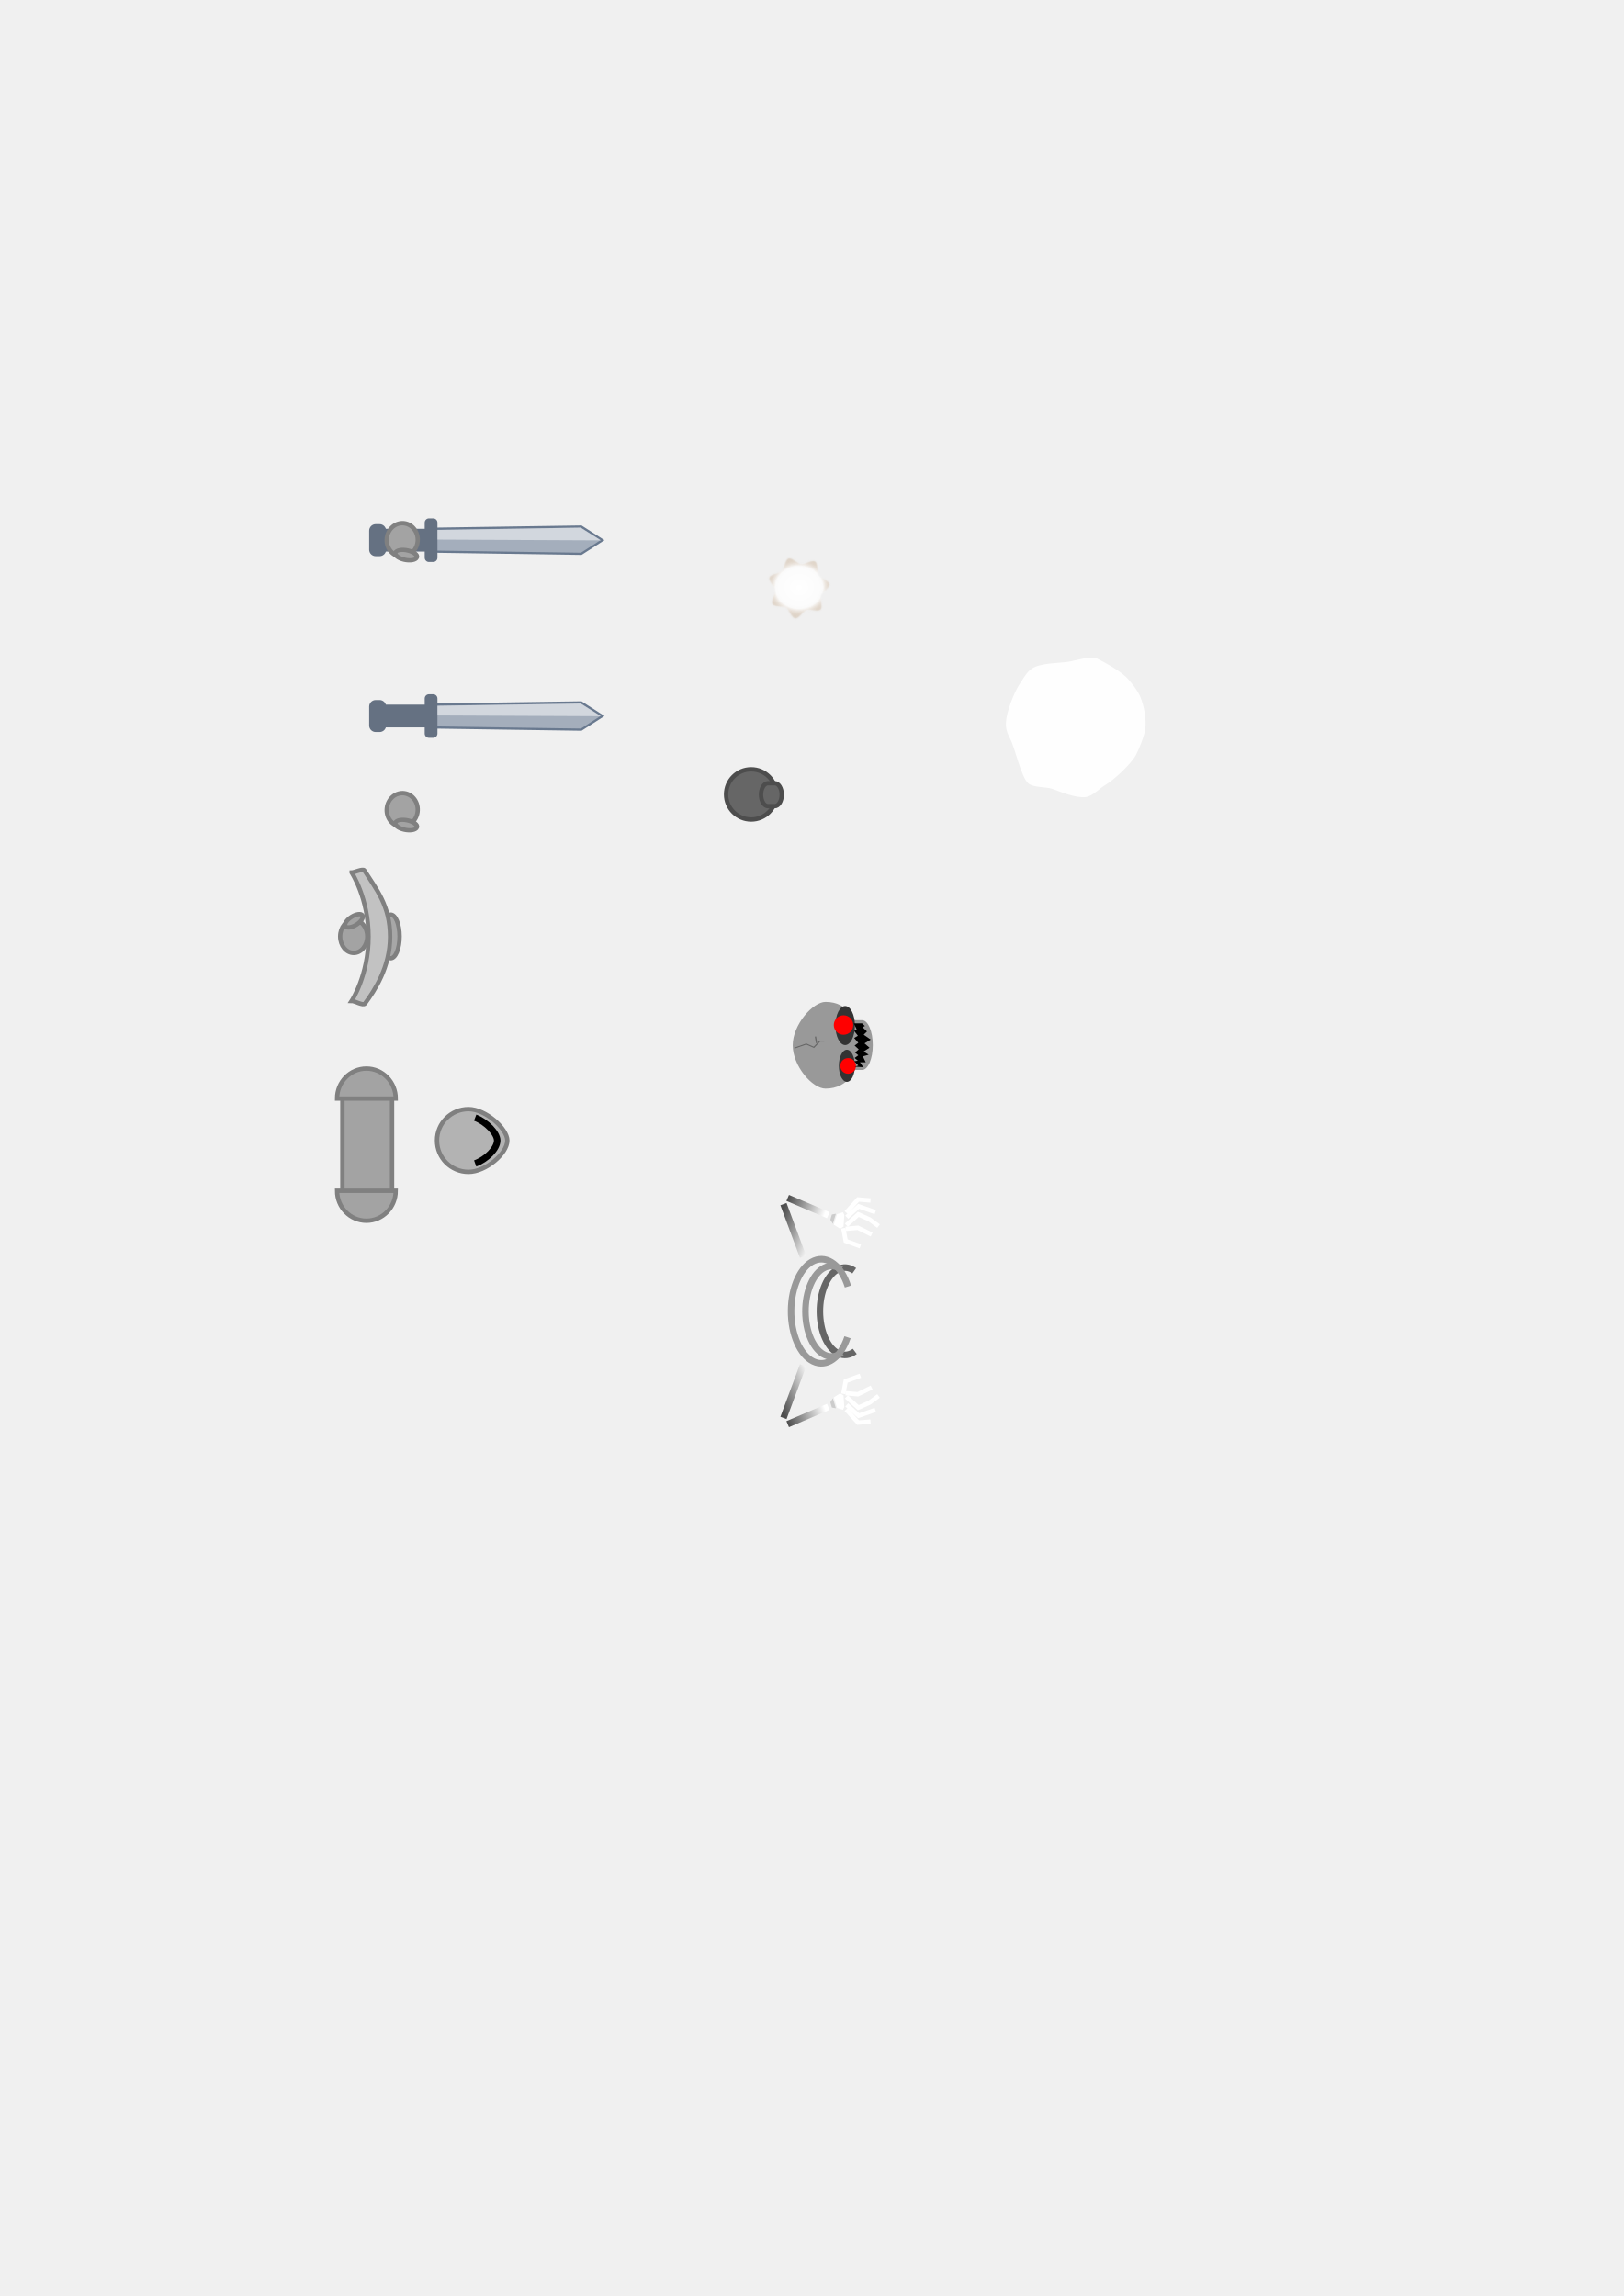
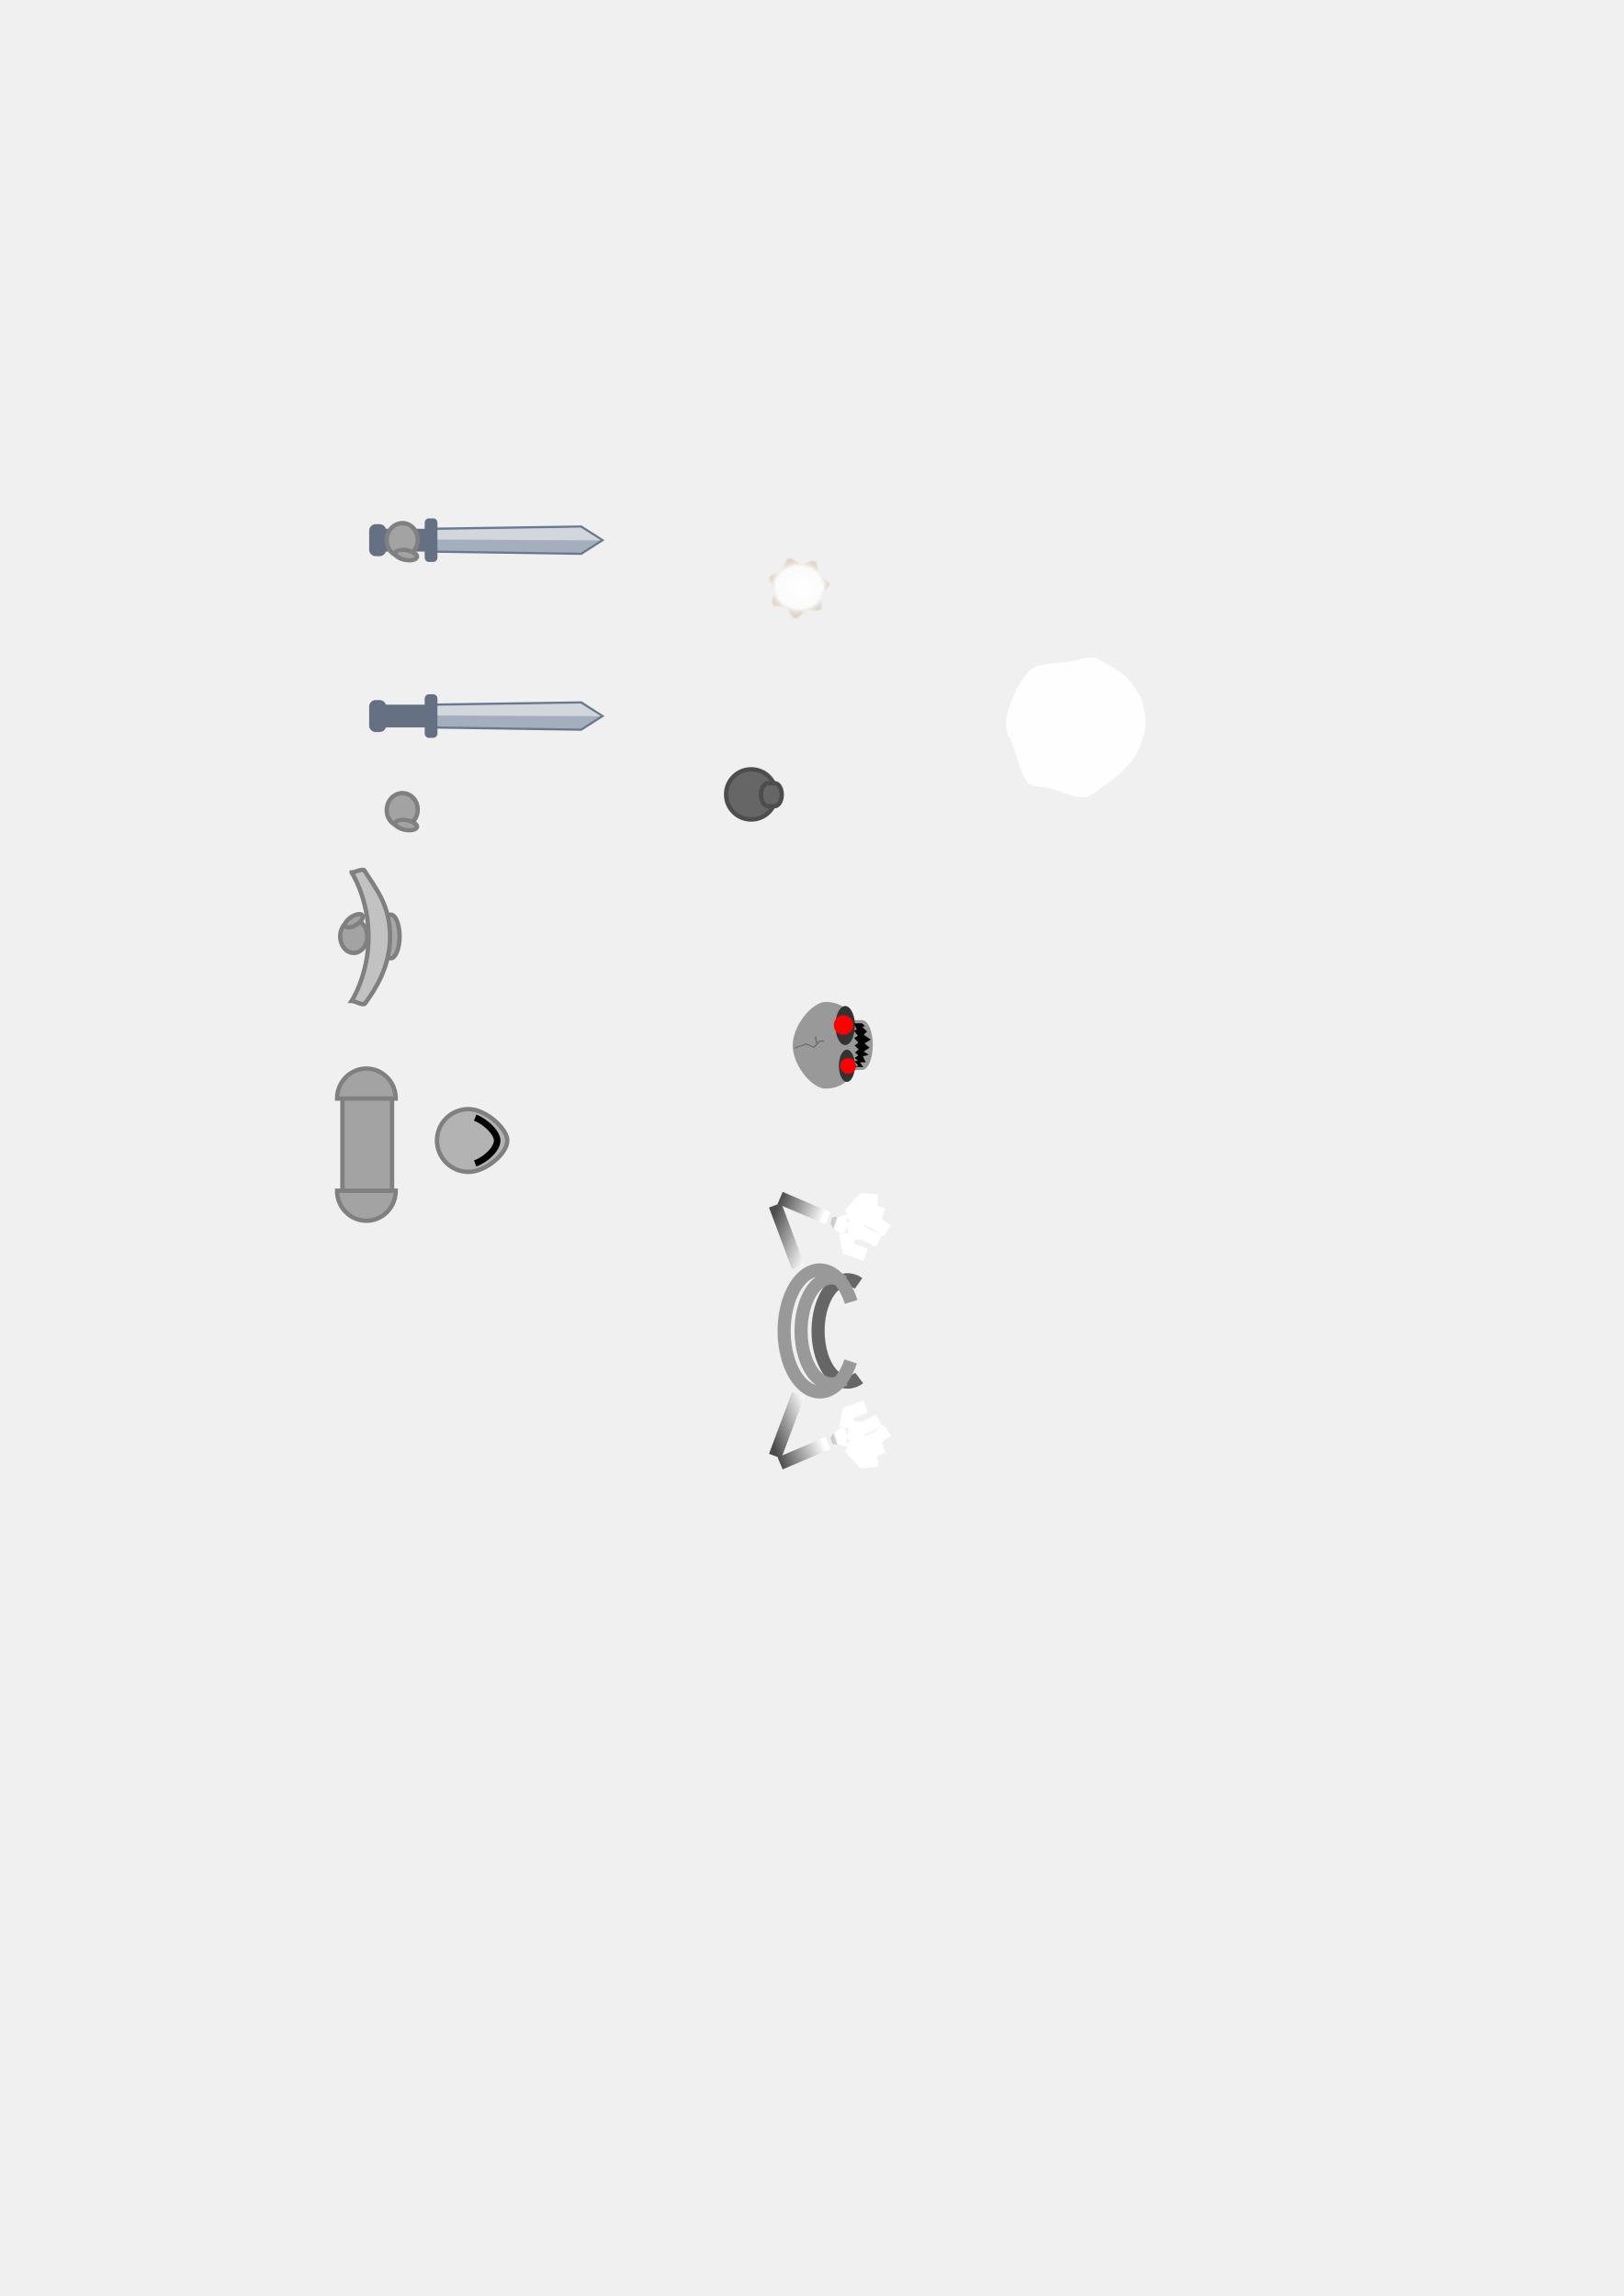
<svg xmlns="http://www.w3.org/2000/svg" xmlns:xlink="http://www.w3.org/1999/xlink" width="210mm" height="297mm" viewBox="0 0 744.094 1052.362" id="svg2" version="1.1">
  <defs id="defs4">
    <linearGradient id="linearGradient4553">
      <stop id="stop4555" offset="0" style="stop-color:#ffffff;stop-opacity:1" />
      <stop id="stop4557" offset="1" style="stop-color:#4d4d4d;stop-opacity:1" />
    </linearGradient>
    <linearGradient id="linearGradient4543">
      <stop style="stop-color:#ffffff;stop-opacity:1" offset="0" id="stop4545" />
      <stop style="stop-color:#4d4d4d;stop-opacity:1" offset="1" id="stop4547" />
    </linearGradient>
    <linearGradient id="linearGradient4383">
      <stop style="stop-color:#ffffff;stop-opacity:1" offset="0" id="stop4385" />
      <stop id="stop4393" offset="0.586" style="stop-color:#ffffff;stop-opacity:0.737" />
      <stop style="stop-color:#804200;stop-opacity:0" offset="1" id="stop4387" />
    </linearGradient>
    <filter style="color-interpolation-filters:sRGB" id="filter4379" x="-0.044" width="1.089" y="-0.044" height="1.089">
      <feGaussianBlur stdDeviation="0.508" id="feGaussianBlur4381" />
    </filter>
    <radialGradient xlink:href="#linearGradient4383" id="radialGradient4391" cx="366.275" cy="269.233" fx="366.275" fy="269.233" r="14.96" gradientUnits="userSpaceOnUse" gradientTransform="matrix(1.240771,0.00534199,-0.00476321,1.106341,-86.98799,-30.57873)" />
-     <linearGradient xlink:href="#linearGradient4543" id="linearGradient4614" gradientUnits="userSpaceOnUse" x1="348.78" y1="541.301" x2="343.831" y2="529.103" />
-     <linearGradient xlink:href="#linearGradient4553" id="linearGradient4616" gradientUnits="userSpaceOnUse" x1="348.78" y1="541.301" x2="343.831" y2="529.103" />
+     <linearGradient xlink:href="#linearGradient4543" id="linearGradient4618" gradientUnits="userSpaceOnUse" x1="348.78" y1="541.301" x2="343.831" y2="529.103" />
+     <linearGradient xlink:href="#linearGradient4553" id="linearGradient4620" gradientUnits="userSpaceOnUse" x1="348.78" y1="541.301" x2="343.831" y2="529.103" />
  </defs>
  <g id="layer1">
    <g id="g4202" transform="matrix(0,1,-1,0,556.5222,342.7722)">
      <rect y="376.862" x="155.25" height="22.75" width="52.25" id="rect4164" style="color:#000000;clip-rule:nonzero;display:inline;overflow:visible;visibility:visible;opacity:1;isolation:auto;mix-blend-mode:normal;color-interpolation:sRGB;color-interpolation-filters:linearRGB;solid-color:#000000;solid-opacity:1;fill:#a3a3a3;fill-opacity:1;fill-rule:evenodd;stroke:#808080;stroke-width:2;stroke-linecap:butt;stroke-linejoin:miter;stroke-miterlimit:4;stroke-dasharray:none;stroke-dashoffset:0;stroke-opacity:1;marker:none;color-rendering:auto;image-rendering:auto;shape-rendering:auto;text-rendering:auto;enable-background:accumulate" />
      <path d="m 203,375.175 a 13.75,13.438 0 0 1 13.75,13.438 13.75,13.438 0 0 1 -13.75,13.438 l 0,-13.438 z" id="path4146" style="color:#000000;clip-rule:nonzero;display:inline;overflow:visible;visibility:visible;opacity:1;isolation:auto;mix-blend-mode:normal;color-interpolation:sRGB;color-interpolation-filters:linearRGB;solid-color:#000000;solid-opacity:1;fill:#a3a3a3;fill-opacity:1;fill-rule:evenodd;stroke:#808080;stroke-width:2;stroke-linecap:butt;stroke-linejoin:miter;stroke-miterlimit:4;stroke-dasharray:none;stroke-dashoffset:0;stroke-opacity:1;marker:none;color-rendering:auto;image-rendering:auto;shape-rendering:auto;text-rendering:auto;enable-background:accumulate" />
      <path transform="scale(-1,1)" style="color:#000000;clip-rule:nonzero;display:inline;overflow:visible;visibility:visible;opacity:1;isolation:auto;mix-blend-mode:normal;color-interpolation:sRGB;color-interpolation-filters:linearRGB;solid-color:#000000;solid-opacity:1;fill:#a3a3a3;fill-opacity:1;fill-rule:evenodd;stroke:#808080;stroke-width:2;stroke-linecap:butt;stroke-linejoin:miter;stroke-miterlimit:4;stroke-dasharray:none;stroke-dashoffset:0;stroke-opacity:1;marker:none;color-rendering:auto;image-rendering:auto;shape-rendering:auto;text-rendering:auto;enable-background:accumulate" id="path4180" d="m -160.75,375.175 a 13.75,13.438 0 0 1 13.75,13.438 13.75,13.438 0 0 1 -13.75,13.438 l 0,-13.438 z" />
    </g>
    <g id="g4298" transform="matrix(0,1,-1,0,507.9783,302.9631)">
      <ellipse ry="4.062" rx="10" cy="328.925" cx="126.25" id="path4209" style="color:#000000;clip-rule:nonzero;display:inline;overflow:visible;visibility:visible;opacity:1;isolation:auto;mix-blend-mode:normal;color-interpolation:sRGB;color-interpolation-filters:linearRGB;solid-color:#000000;solid-opacity:1;fill:#a7a7a7;fill-opacity:1;fill-rule:evenodd;stroke:#808080;stroke-width:2;stroke-linecap:butt;stroke-linejoin:miter;stroke-miterlimit:4;stroke-dasharray:none;stroke-dashoffset:0;stroke-opacity:1;marker:none;color-rendering:auto;image-rendering:auto;shape-rendering:auto;text-rendering:auto;enable-background:accumulate" />
      <g transform="translate(-17,-12)" id="g4196">
        <path style="color:#000000;clip-rule:nonzero;display:inline;overflow:visible;visibility:visible;opacity:1;isolation:auto;mix-blend-mode:normal;color-interpolation:sRGB;color-interpolation-filters:linearRGB;solid-color:#000000;solid-opacity:1;fill:#c2c2c2;fill-opacity:1;fill-rule:evenodd;stroke:#808080;stroke-width:2;stroke-linecap:butt;stroke-linejoin:miter;stroke-miterlimit:4;stroke-dasharray:none;stroke-dashoffset:0;stroke-opacity:1;marker:none;color-rendering:auto;image-rendering:auto;shape-rendering:auto;text-rendering:auto;enable-background:accumulate" d="m 113.958,358.819 c 0,-1.13 -1.934,-5.208 -0.982,-5.806 8.585,-5.396 16.041,-11.806 30.4,-11.806 13.887,0 24.526,7.011 30.615,11.509 1.14,0.842 -1.197,4.691 -1.197,6.103 0,0 -11.726,-7.725 -29.417,-7.725 -17.691,0 -29.417,7.725 -29.417,7.725 z" id="path4185" />
        <g id="g4192" transform="matrix(0.8073204,0,0,0.8005689,28.29451,68.17913)">
          <ellipse ry="7.75" rx="9.375" cy="361.862" cx="142.375" id="path4188" style="color:#000000;clip-rule:nonzero;display:inline;overflow:visible;visibility:visible;opacity:1;isolation:auto;mix-blend-mode:normal;color-interpolation:sRGB;color-interpolation-filters:linearRGB;solid-color:#000000;solid-opacity:1;fill:#a3a3a3;fill-opacity:1;fill-rule:evenodd;stroke:#808080;stroke-width:2.488;stroke-linecap:butt;stroke-linejoin:miter;stroke-miterlimit:4;stroke-dasharray:none;stroke-dashoffset:0;stroke-opacity:1;marker:none;color-rendering:auto;image-rendering:auto;shape-rendering:auto;text-rendering:auto;enable-background:accumulate" />
          <ellipse transform="matrix(0.5284908,0.8489391,-0.8489391,0.5284908,0,0)" style="color:#000000;clip-rule:nonzero;display:inline;overflow:visible;visibility:visible;opacity:1;isolation:auto;mix-blend-mode:normal;color-interpolation:sRGB;color-interpolation-filters:linearRGB;solid-color:#000000;solid-opacity:1;fill:#a3a3a3;fill-opacity:1;fill-rule:evenodd;stroke:#808080;stroke-width:2.488;stroke-linecap:butt;stroke-linejoin:miter;stroke-miterlimit:4;stroke-dasharray:none;stroke-dashoffset:0;stroke-opacity:1;marker:none;color-rendering:auto;image-rendering:auto;shape-rendering:auto;text-rendering:auto;enable-background:accumulate" id="ellipse4190" cx="377.646" cy="77.841" rx="5.75" ry="2.625" />
        </g>
        <g id="g4192-7" transform="matrix(-0.796509,-0.1526035,-0.1305786,0.9153533,406.3111,62.36331)" />
      </g>
    </g>
    <g id="g4256" transform="translate(13.61181,-0.7071068)">
      <path id="rect4182" d="m 185.5,323.654 67.25,-1 9.75,6.25 -9.75,6.25 -67.25,-1 z" style="color:#000000;clip-rule:nonzero;display:inline;overflow:visible;visibility:visible;opacity:1;isolation:auto;mix-blend-mode:normal;color-interpolation:sRGB;color-interpolation-filters:linearRGB;solid-color:#000000;solid-opacity:1;fill:#a4aebc;fill-opacity:1;fill-rule:evenodd;stroke:#69798f;stroke-width:1px;stroke-linecap:butt;stroke-linejoin:miter;stroke-miterlimit:4;stroke-dasharray:none;stroke-dashoffset:0;stroke-opacity:1;color-rendering:auto;image-rendering:auto;shape-rendering:auto;text-rendering:auto;enable-background:accumulate" />
      <rect ry="1.945" rx="1.945" y="318.916" x="181.019" height="19.976" width="5.834" id="rect4250" style="color:#000000;clip-rule:nonzero;display:inline;overflow:visible;visibility:visible;opacity:1;isolation:auto;mix-blend-mode:normal;color-interpolation:sRGB;color-interpolation-filters:linearRGB;solid-color:#000000;solid-opacity:1;fill:#657182;fill-opacity:1;fill-rule:evenodd;stroke:none;stroke-width:1px;stroke-linecap:butt;stroke-linejoin:miter;stroke-miterlimit:4;stroke-dasharray:none;stroke-dashoffset:0;stroke-opacity:1;color-rendering:auto;image-rendering:auto;shape-rendering:auto;text-rendering:auto;enable-background:accumulate" />
      <rect y="323.689" x="162.281" height="10.43" width="22.451" id="rect4252" style="color:#000000;clip-rule:nonzero;display:inline;overflow:visible;visibility:visible;opacity:1;isolation:auto;mix-blend-mode:normal;color-interpolation:sRGB;color-interpolation-filters:linearRGB;solid-color:#000000;solid-opacity:1;fill:#657182;fill-opacity:1;fill-rule:evenodd;stroke:none;stroke-width:1px;stroke-linecap:butt;stroke-linejoin:miter;stroke-miterlimit:4;stroke-dasharray:none;stroke-dashoffset:0;stroke-opacity:1;color-rendering:auto;image-rendering:auto;shape-rendering:auto;text-rendering:auto;enable-background:accumulate" />
      <rect ry="3.005" rx="3.005" style="color:#000000;clip-rule:nonzero;display:inline;overflow:visible;visibility:visible;opacity:1;isolation:auto;mix-blend-mode:normal;color-interpolation:sRGB;color-interpolation-filters:linearRGB;solid-color:#000000;solid-opacity:1;fill:#657182;fill-opacity:1;fill-rule:evenodd;stroke:none;stroke-width:1px;stroke-linecap:butt;stroke-linejoin:miter;stroke-miterlimit:4;stroke-dasharray:none;stroke-dashoffset:0;stroke-opacity:1;color-rendering:auto;image-rendering:auto;shape-rendering:auto;text-rendering:auto;enable-background:accumulate" id="rect4254" width="7.778" height="14.672" x="155.563" y="321.567" />
      <path style="opacity:0.5;fill:#ffffff;fill-rule:evenodd;stroke:none;stroke-width:1px;stroke-linecap:butt;stroke-linejoin:miter;stroke-opacity:1" d="m 186.853,328.638 74.953,0.354 -9.369,-5.834 -65.584,1.061 z" id="path4262" />
    </g>
    <g id="g4307" transform="matrix(0.4115256,0.9113982,-0.9113982,0.4115256,418.1283,14.67301)">
      <ellipse ry="7.166" rx="7.603" cy="310.692" cx="-277.551" id="path4188-5" style="color:#000000;clip-rule:nonzero;display:inline;overflow:visible;visibility:visible;opacity:1;isolation:auto;mix-blend-mode:normal;color-interpolation:sRGB;color-interpolation-filters:linearRGB;solid-color:#000000;solid-opacity:1;fill:#a3a3a3;fill-opacity:1;fill-rule:evenodd;stroke:#808080;stroke-width:2.001;stroke-linecap:butt;stroke-linejoin:miter;stroke-miterlimit:4;stroke-dasharray:none;stroke-dashoffset:0;stroke-opacity:1;marker:none;color-rendering:auto;image-rendering:auto;shape-rendering:auto;text-rendering:auto;enable-background:accumulate" transform="matrix(-0.9821368,-0.188168,-0.1412241,0.9899777,0,0)" />
      <ellipse transform="matrix(-0.6069006,0.7947777,0.7035471,0.7106486,0,0)" style="color:#000000;clip-rule:nonzero;display:inline;overflow:visible;visibility:visible;opacity:1;isolation:auto;mix-blend-mode:normal;color-interpolation:sRGB;color-interpolation-filters:linearRGB;solid-color:#000000;solid-opacity:1;fill:#a3a3a3;fill-opacity:1;fill-rule:evenodd;stroke:#808080;stroke-width:2.01;stroke-linecap:butt;stroke-linejoin:miter;stroke-miterlimit:4;stroke-dasharray:none;stroke-dashoffset:0;stroke-opacity:1;marker:none;color-rendering:auto;image-rendering:auto;shape-rendering:auto;text-rendering:auto;enable-background:accumulate" id="ellipse4190-3" cx="87.273" cy="410.444" rx="5.038" ry="2.265" />
    </g>
    <g id="g4329" transform="matrix(0,1,-1,0,709.6122,18.61221)">
      <circle r="11.5" cy="365.362" cx="345.5" id="path4311" style="color:#000000;clip-rule:nonzero;display:inline;overflow:visible;visibility:visible;opacity:1;isolation:auto;mix-blend-mode:normal;color-interpolation:sRGB;color-interpolation-filters:linearRGB;solid-color:#000000;solid-opacity:1;fill:#666666;fill-opacity:1;fill-rule:evenodd;stroke:#4d4d4d;stroke-width:2;stroke-linecap:butt;stroke-linejoin:miter;stroke-miterlimit:4;stroke-dasharray:none;stroke-dashoffset:0;stroke-opacity:1;marker:none;color-rendering:auto;image-rendering:auto;shape-rendering:auto;text-rendering:auto;enable-background:accumulate" />
      <rect ry="3.195" rx="5.25" y="351.362" x="340.375" height="9.5" width="10.5" id="rect4313" style="color:#000000;clip-rule:nonzero;display:inline;overflow:visible;visibility:visible;opacity:1;isolation:auto;mix-blend-mode:normal;color-interpolation:sRGB;color-interpolation-filters:linearRGB;solid-color:#000000;solid-opacity:1;fill:#666666;fill-opacity:1;fill-rule:evenodd;stroke:#4d4d4d;stroke-width:2;stroke-linecap:butt;stroke-linejoin:miter;stroke-miterlimit:4;stroke-dasharray:none;stroke-dashoffset:0;stroke-opacity:1;marker:none;color-rendering:auto;image-rendering:auto;shape-rendering:auto;text-rendering:auto;enable-background:accumulate" />
    </g>
    <path style="color:#000000;clip-rule:nonzero;display:inline;overflow:visible;visibility:visible;opacity:1;isolation:auto;mix-blend-mode:normal;color-interpolation:sRGB;color-interpolation-filters:linearRGB;solid-color:#000000;solid-opacity:1;fill:url(#radialGradient4391);fill-opacity:1;fill-rule:evenodd;stroke:none;stroke-width:2;stroke-linecap:butt;stroke-linejoin:miter;stroke-miterlimit:4;stroke-dasharray:none;stroke-dashoffset:0;stroke-opacity:1;marker:none;color-rendering:auto;image-rendering:auto;shape-rendering:auto;text-rendering:auto;enable-background:accumulate;filter:url(#filter4379)" id="path4333" d="m 376,279.362 c -1.198,1.198 -4.828,-0.348 -6.427,0.212 -1.599,0.559 -3.473,4.031 -5.157,3.842 -1.683,-0.19 -2.738,-3.992 -4.172,-4.893 -1.434,-0.901 -5.317,-0.202 -6.219,-1.636 -0.901,-1.434 1.413,-4.629 1.224,-6.313 -0.19,-1.683 -3.157,-4.283 -2.598,-5.882 0.559,-1.599 4.501,-1.781 5.699,-2.979 1.198,-1.198 1.38,-5.139 2.979,-5.699 1.599,-0.559 4.199,2.408 5.882,2.598 1.683,0.19 4.878,-2.125 6.313,-1.224 1.434,0.901 0.735,4.784 1.636,6.219 0.901,1.434 4.703,2.489 4.893,4.173 0.19,1.683 -3.282,3.558 -3.842,5.157 -0.559,1.599 0.986,5.229 -0.212,6.427 z" />
    <g id="g4399">
      <use height="100%" width="100%" transform="translate(0,-80.61017)" id="use4397" xlink:href="#g4256" y="0" x="0" />
      <use height="100%" width="100%" transform="translate(0,-123.7437)" id="use4395" xlink:href="#g4307" y="0" x="0" />
    </g>
    <path style="color:#000000;clip-rule:nonzero;display:inline;overflow:visible;visibility:visible;opacity:0.93;isolation:auto;mix-blend-mode:normal;color-interpolation:sRGB;color-interpolation-filters:linearRGB;solid-color:#000000;solid-opacity:1;fill:#ffffff;fill-opacity:1;fill-rule:evenodd;stroke:none;stroke-width:2;stroke-linecap:butt;stroke-linejoin:miter;stroke-miterlimit:4;stroke-dasharray:none;stroke-dashoffset:0;stroke-opacity:1;marker:none;color-rendering:auto;image-rendering:auto;shape-rendering:auto;text-rendering:auto;enable-background:accumulate" id="path4403" d="m 861.894,595.345 c 3.977,1.948 9.622,5.134 12.823,8.017 2.13,1.919 5.543,6.375 6.683,9.192 1.713,4.232 2.678,9.83 2.166,14.189 -0.341,2.901 -2.749,8.932 -4.186,11.591 -2.159,3.996 -9.804,11.077 -13.657,13.32 -2.564,1.493 -5.735,5.007 -8.696,5.375 -4.449,0.553 -10.918,-2.161 -14.985,-3.63 -2.707,-0.978 -8.627,-0.499 -10.785,-2.499 -3.243,-3.004 -5.861,-15.591 -7.98,-19.631 -1.41,-2.688 -2.112,-4.552 -1.95,-7.554 0.244,-4.51 3.587,-13.251 6.021,-16.825 1.619,-2.379 3.174,-5.528 5.71,-7.118 3.811,-2.39 11.482,-2.291 15.854,-2.883 2.91,-0.394 10.336,-2.842 12.982,-1.545 z" transform="matrix(1.02565,0,0,1.030049,-381.3827,-311.4495)" />
    <g transform="matrix(0,1,-1,0,601.7326,341.1947)" id="g4405">
      <path style="color:#000000;clip-rule:nonzero;display:inline;overflow:visible;visibility:visible;opacity:1;isolation:auto;mix-blend-mode:normal;color-interpolation:sRGB;color-interpolation-filters:linearRGB;solid-color:#000000;solid-opacity:1;fill:#b3b3b3;fill-opacity:1;fill-rule:evenodd;stroke:#808080;stroke-width:2;stroke-linecap:butt;stroke-linejoin:miter;stroke-miterlimit:4;stroke-dasharray:none;stroke-dashoffset:0;stroke-opacity:1;marker:none;color-rendering:auto;image-rendering:auto;shape-rendering:auto;text-rendering:auto;enable-background:accumulate" d="m 195.933,387.046 c 0,7.967 -6.442,14.425 -14.388,14.425 -7.947,0 -14.388,-6.458 -14.388,-14.425 0,-7.967 9.044,-17.801 14.388,-17.801 5.957,0 14.388,9.835 14.388,17.801 z" id="path4136" />
      <path style="color:#000000;clip-rule:nonzero;display:inline;overflow:visible;visibility:visible;opacity:1;isolation:auto;mix-blend-mode:normal;color-interpolation:sRGB;color-interpolation-filters:linearRGB;solid-color:#000000;solid-opacity:1;fill:#b3b3b3;fill-opacity:1;fill-rule:evenodd;stroke:#000000;stroke-width:3;stroke-linecap:butt;stroke-linejoin:miter;stroke-miterlimit:4;stroke-dasharray:none;stroke-dashoffset:0;stroke-opacity:1;marker:none;color-rendering:auto;image-rendering:auto;shape-rendering:auto;text-rendering:auto;enable-background:accumulate" d="m 192.063,383.977 c -1.87,-5.173 -6.785,-10.092 -10.519,-10.092 -3.35,0 -8.491,4.919 -10.469,10.092" id="path4139" />
    </g>
-     <g id="g4590" transform="matrix(0,-1.403537,1.403859,0,-381.6689,1135.408)">
-       <g id="g4559" style="stroke-width:2.137">
-         <path style="fill:none;fill-rule:evenodd;stroke:#ffffff;stroke-width:1.425;stroke-linecap:butt;stroke-linejoin:miter;stroke-opacity:1" d="m 355.843,556.411 -2.203,-4.493 0.348,-4.014" id="path4515" />
-         <path id="path4517" d="m 353.093,558.661 -2.188,-2.942 -1.641,-3.675 3.536,-3.889" style="fill:none;fill-rule:evenodd;stroke:#ffffff;stroke-width:1.425;stroke-linecap:butt;stroke-linejoin:miter;stroke-opacity:1" />
-         <path style="fill:none;fill-rule:evenodd;stroke:#ffffff;stroke-width:1.425;stroke-linecap:butt;stroke-linejoin:miter;stroke-opacity:1" d="m 348.53,557.598 -1.891,-5.43 3.536,-3.889" id="path4519" />
-         <path id="path4521" d="m 344.718,556.036 -0.328,-4.055 4.286,-3.889" style="fill:none;fill-rule:evenodd;stroke:#ffffff;stroke-width:1.425;stroke-linecap:butt;stroke-linejoin:miter;stroke-opacity:1" />
-         <path id="path4523" d="m 359.693,552.73 -1.745,-4.791 -4.178,-0.776" style="fill:none;fill-rule:evenodd;stroke:#ffffff;stroke-width:1.425;stroke-linecap:butt;stroke-linejoin:miter;stroke-opacity:1" />
-         <path style="fill:#ffffff;fill-opacity:1;fill-rule:evenodd;stroke:none;stroke-width:1.425;stroke-linecap:butt;stroke-linejoin:miter;stroke-opacity:1" d="m 348.562,547.05 0.625,-1.938 3.438,-1.062 1.312,2.062 -0.688,1.125 -3.75,0.25 z" id="path4525" />
-         <path style="fill:#cccccc;fill-rule:evenodd;stroke:none;stroke-width:2.137;stroke-linecap:butt;stroke-linejoin:miter;stroke-opacity:1" d="m 349.062,544.737 0.25,-1.312 1.688,-0.5 1.312,0.812 z" id="path4527" />
-         <path style="fill:none;fill-opacity:1;fill-rule:evenodd;stroke:url(#linearGradient4614);stroke-width:2.137;stroke-linecap:butt;stroke-linejoin:miter;stroke-opacity:1" d="m 349.538,542.26 -5.661,-13.256" id="path4529" />
-         <path style="fill:none;fill-opacity:1;fill-rule:evenodd;stroke:url(#linearGradient4616);stroke-width:2.137;stroke-linecap:butt;stroke-linejoin:miter;stroke-opacity:1" d="m 345.901,527.624 17.196,6.39" id="path4531" />
+     <g id="g4590" transform="matrix(0,-1.646158,1.654085,0,-517.5048,1236.804)">
+       <g id="g4559" style="stroke-width:3.636">
+         <path style="fill:none;fill-rule:evenodd;stroke:#ffffff;stroke-width:3.636;stroke-linecap:butt;stroke-linejoin:miter;stroke-opacity:1" d="m 355.843,556.411 -2.203,-4.493 0.348,-4.014" id="path4515" />
+         <path id="path4517" d="m 353.093,558.661 -2.188,-2.942 -1.641,-3.675 3.536,-3.889" style="fill:none;fill-rule:evenodd;stroke:#ffffff;stroke-width:3.636;stroke-linecap:butt;stroke-linejoin:miter;stroke-opacity:1" />
+         <path style="fill:none;fill-rule:evenodd;stroke:#ffffff;stroke-width:3.636;stroke-linecap:butt;stroke-linejoin:miter;stroke-opacity:1" d="m 348.53,557.598 -1.891,-5.43 3.536,-3.889" id="path4519" />
+         <path id="path4521" d="m 344.718,556.036 -0.328,-4.055 4.286,-3.889" style="fill:none;fill-rule:evenodd;stroke:#ffffff;stroke-width:3.636;stroke-linecap:butt;stroke-linejoin:miter;stroke-opacity:1" />
+         <path id="path4523" d="m 359.693,552.73 -1.745,-4.791 -4.178,-0.776" style="fill:none;fill-rule:evenodd;stroke:#ffffff;stroke-width:3.636;stroke-linecap:butt;stroke-linejoin:miter;stroke-opacity:1" />
+         <path style="fill:#ffffff;fill-opacity:1;fill-rule:evenodd;stroke:none;stroke-width:3.636;stroke-linecap:butt;stroke-linejoin:miter;stroke-opacity:1" d="m 348.562,547.05 0.625,-1.938 3.438,-1.062 1.312,2.062 -0.688,1.125 -3.75,0.25 z" id="path4525" />
+         <path style="fill:#cccccc;fill-rule:evenodd;stroke:none;stroke-width:3.636;stroke-linecap:butt;stroke-linejoin:miter;stroke-opacity:1" d="m 349.062,544.737 0.25,-1.312 1.688,-0.5 1.312,0.812 z" id="path4527" />
+         <path style="fill:none;fill-opacity:1;fill-rule:evenodd;stroke:url(#linearGradient4618);stroke-width:3.636;stroke-linecap:butt;stroke-linejoin:miter;stroke-opacity:1" d="m 349.538,542.26 -5.661,-13.256" id="path4529" />
+         <path style="fill:none;fill-opacity:1;fill-rule:evenodd;stroke:url(#linearGradient4620);stroke-width:3.636;stroke-linecap:butt;stroke-linejoin:miter;stroke-opacity:1" d="m 345.901,527.624 17.196,6.39" id="path4531" />
      </g>
-       <path d="m 367.647,550.913 a 14.265,8.167 0 0 1 4.278,-9.645 14.265,8.167 0 0 1 17.38,-0.118 14.265,8.167 0 0 1 4.678,9.584" id="path4586" style="color:#000000;clip-rule:nonzero;display:inline;overflow:visible;visibility:visible;opacity:1;isolation:auto;mix-blend-mode:normal;color-interpolation:sRGB;color-interpolation-filters:linearRGB;solid-color:#000000;solid-opacity:1;fill:none;fill-opacity:1;fill-rule:evenodd;stroke:#666666;stroke-width:2.137;stroke-linecap:butt;stroke-linejoin:miter;stroke-miterlimit:4;stroke-dasharray:none;stroke-dashoffset:0;stroke-opacity:1;marker:none;color-rendering:auto;image-rendering:auto;shape-rendering:auto;text-rendering:auto;enable-background:accumulate" />
-       <path style="color:#000000;clip-rule:nonzero;display:inline;overflow:visible;visibility:visible;opacity:1;isolation:auto;mix-blend-mode:normal;color-interpolation:sRGB;color-interpolation-filters:linearRGB;solid-color:#000000;solid-opacity:1;fill:none;fill-opacity:1;fill-rule:evenodd;stroke:#999999;stroke-width:2.137;stroke-linecap:butt;stroke-linejoin:miter;stroke-miterlimit:4;stroke-dasharray:none;stroke-dashoffset:0;stroke-opacity:1;marker:none;color-rendering:auto;image-rendering:auto;shape-rendering:auto;text-rendering:auto;enable-background:accumulate" id="path4584" d="m 367.19,546.636 a 14.762,8.478 0 0 1 4.427,-10.012 14.762,8.478 0 0 1 17.986,-0.123 14.762,8.478 0 0 1 4.841,9.949" />
-       <path d="m 372.259,548.542 a 17,9.875 0 0 1 -7.9,-11.174 17,9.875 0 0 1 16.627,-7.255 17,9.875 0 0 1 16.274,7.52 17,9.875 0 0 1 -8.43,11.043" id="path4582" style="color:#000000;clip-rule:nonzero;display:inline;overflow:visible;visibility:visible;opacity:1;isolation:auto;mix-blend-mode:normal;color-interpolation:sRGB;color-interpolation-filters:linearRGB;solid-color:#000000;solid-opacity:1;fill:none;fill-opacity:1;fill-rule:evenodd;stroke:#999999;stroke-width:2.137;stroke-linecap:butt;stroke-linejoin:miter;stroke-miterlimit:4;stroke-dasharray:none;stroke-dashoffset:0;stroke-opacity:1;marker:none;color-rendering:auto;image-rendering:auto;shape-rendering:auto;text-rendering:auto;enable-background:accumulate" />
-       <use height="100%" width="100%" transform="matrix(-1,0,0,1,761.6526,0)" id="use4588" xlink:href="#g4559" y="0" x="0" style="stroke-width:2.137" />
+       <path d="m 367.647,550.913 a 14.265,8.167 0 0 1 4.278,-9.645 14.265,8.167 0 0 1 17.38,-0.118 14.265,8.167 0 0 1 4.678,9.584" id="path4586" style="color:#000000;clip-rule:nonzero;display:inline;overflow:visible;visibility:visible;opacity:1;isolation:auto;mix-blend-mode:normal;color-interpolation:sRGB;color-interpolation-filters:linearRGB;solid-color:#000000;solid-opacity:1;fill:none;fill-opacity:1;fill-rule:evenodd;stroke:#666666;stroke-width:3.636;stroke-linecap:butt;stroke-linejoin:miter;stroke-miterlimit:4;stroke-dasharray:none;stroke-dashoffset:0;stroke-opacity:1;marker:none;color-rendering:auto;image-rendering:auto;shape-rendering:auto;text-rendering:auto;enable-background:accumulate" />
+       <path style="color:#000000;clip-rule:nonzero;display:inline;overflow:visible;visibility:visible;opacity:1;isolation:auto;mix-blend-mode:normal;color-interpolation:sRGB;color-interpolation-filters:linearRGB;solid-color:#000000;solid-opacity:1;fill:none;fill-opacity:1;fill-rule:evenodd;stroke:#999999;stroke-width:3.636;stroke-linecap:butt;stroke-linejoin:miter;stroke-miterlimit:4;stroke-dasharray:none;stroke-dashoffset:0;stroke-opacity:1;marker:none;color-rendering:auto;image-rendering:auto;shape-rendering:auto;text-rendering:auto;enable-background:accumulate" id="path4584" d="m 367.19,546.636 a 14.762,8.478 0 0 1 4.427,-10.012 14.762,8.478 0 0 1 17.986,-0.123 14.762,8.478 0 0 1 4.841,9.949" />
+       <path d="m 372.259,548.542 a 17,9.875 0 0 1 -7.9,-11.174 17,9.875 0 0 1 16.627,-7.255 17,9.875 0 0 1 16.274,7.52 17,9.875 0 0 1 -8.43,11.043" id="path4582" style="color:#000000;clip-rule:nonzero;display:inline;overflow:visible;visibility:visible;opacity:1;isolation:auto;mix-blend-mode:normal;color-interpolation:sRGB;color-interpolation-filters:linearRGB;solid-color:#000000;solid-opacity:1;fill:none;fill-opacity:1;fill-rule:evenodd;stroke:#999999;stroke-width:3.636;stroke-linecap:butt;stroke-linejoin:miter;stroke-miterlimit:4;stroke-dasharray:none;stroke-dashoffset:0;stroke-opacity:1;marker:none;color-rendering:auto;image-rendering:auto;shape-rendering:auto;text-rendering:auto;enable-background:accumulate" />
+       <use height="100%" width="100%" transform="matrix(-1,0,0,1,761.6526,0)" id="use4588" xlink:href="#g4559" y="0" x="0" style="stroke-width:3.636" />
    </g>
    <g id="g4570" transform="matrix(0,-1.403537,1.403859,0,-379.5464,1007.725)">
      <g transform="matrix(0.7642977,0,0,1,89.54167,1.625)" id="g4507">
        <path id="path4451" d="m -527.512,375.65 c 0,8.787 -6.579,18.527 -10.708,18.527 -7.503,0 -11.211,-8.295 -11.211,-18.527 0,-10.232 3.708,-18.527 11.211,-18.527 4.378,0 10.708,9.74 10.708,18.527 z" style="color:#000000;clip-rule:nonzero;display:inline;overflow:visible;visibility:visible;opacity:1;isolation:auto;mix-blend-mode:normal;color-interpolation:sRGB;color-interpolation-filters:linearRGB;solid-color:#000000;solid-opacity:1;fill:#999999;fill-opacity:1;fill-rule:evenodd;stroke:none;stroke-width:2;stroke-linecap:butt;stroke-linejoin:miter;stroke-miterlimit:4;stroke-dasharray:none;stroke-dashoffset:0;stroke-opacity:1;marker:none;color-rendering:auto;image-rendering:auto;shape-rendering:auto;text-rendering:auto;enable-background:accumulate" transform="matrix(0,-1,1,0,0,0)" />
        <path style="fill:none;fill-rule:evenodd;stroke:#666666;stroke-width:0.407;stroke-linecap:butt;stroke-linejoin:miter;stroke-opacity:1" d="m 374.413,528.043 1.768,3.889 -1.414,2.475 2.652,1.945 0,1.414" id="path4489" />
        <path style="color:#000000;clip-rule:nonzero;display:inline;overflow:visible;visibility:visible;opacity:1;isolation:auto;mix-blend-mode:normal;color-interpolation:sRGB;color-interpolation-filters:linearRGB;solid-color:#000000;solid-opacity:1;fill:none;fill-opacity:1;fill-rule:evenodd;stroke:#666666;stroke-width:0.407;stroke-linecap:butt;stroke-linejoin:miter;stroke-miterlimit:4;stroke-dasharray:none;stroke-dashoffset:0;stroke-opacity:1;color-rendering:auto;image-rendering:auto;shape-rendering:auto;text-rendering:auto;enable-background:accumulate" d="m 376.534,535.29 2.828,-0.354" id="path4491" />
      </g>
      <rect transform="matrix(0,-1,1,0,0,0)" ry="8.132" rx="3.513" y="368.579" x="-555.271" height="16.263" width="9.728" id="rect4457" style="color:#000000;clip-rule:nonzero;display:inline;overflow:visible;visibility:visible;opacity:1;isolation:auto;mix-blend-mode:normal;color-interpolation:sRGB;color-interpolation-filters:linearRGB;solid-color:#000000;solid-opacity:1;fill:#999999;fill-opacity:1;fill-rule:evenodd;stroke:none;stroke-width:2;stroke-linecap:butt;stroke-linejoin:miter;stroke-miterlimit:4;stroke-dasharray:none;stroke-dashoffset:0;stroke-opacity:1;marker:none;color-rendering:auto;image-rendering:auto;shape-rendering:auto;text-rendering:auto;enable-background:accumulate" />
      <ellipse transform="matrix(0,-1,1,0,0,0)" style="color:#000000;clip-rule:nonzero;display:inline;overflow:visible;visibility:visible;opacity:1;isolation:auto;mix-blend-mode:normal;color-interpolation:sRGB;color-interpolation-filters:linearRGB;solid-color:#000000;solid-opacity:1;fill:#333333;fill-opacity:1;fill-rule:evenodd;stroke:none;stroke-width:2;stroke-linecap:butt;stroke-linejoin:miter;stroke-miterlimit:4;stroke-dasharray:none;stroke-dashoffset:0;stroke-opacity:1;marker:none;color-rendering:auto;image-rendering:auto;shape-rendering:auto;text-rendering:auto;enable-background:accumulate" id="ellipse4453" cx="-546.812" cy="369.94" rx="2.62" ry="5.25" />
      <ellipse transform="matrix(0,-1,1,0,0,0)" ry="6.375" rx="3.182" cy="383.086" cx="-546.251" id="ellipse4455" style="color:#000000;clip-rule:nonzero;display:inline;overflow:visible;visibility:visible;opacity:1;isolation:auto;mix-blend-mode:normal;color-interpolation:sRGB;color-interpolation-filters:linearRGB;solid-color:#000000;solid-opacity:1;fill:#333333;fill-opacity:1;fill-rule:evenodd;stroke:none;stroke-width:2;stroke-linecap:butt;stroke-linejoin:miter;stroke-miterlimit:4;stroke-dasharray:none;stroke-dashoffset:0;stroke-opacity:1;marker:none;color-rendering:auto;image-rendering:auto;shape-rendering:auto;text-rendering:auto;enable-background:accumulate" />
      <circle r="2.563" cy="547.223" cx="369.905" id="path4483" style="color:#000000;clip-rule:nonzero;display:inline;overflow:visible;visibility:visible;opacity:1;isolation:auto;mix-blend-mode:normal;color-interpolation:sRGB;color-interpolation-filters:linearRGB;solid-color:#000000;solid-opacity:1;fill:#ff0000;fill-opacity:1;fill-rule:evenodd;stroke:none;stroke-width:2;stroke-linecap:butt;stroke-linejoin:miter;stroke-miterlimit:4;stroke-dasharray:none;stroke-dashoffset:0;stroke-opacity:1;marker:none;color-rendering:auto;image-rendering:auto;shape-rendering:auto;text-rendering:auto;enable-background:accumulate" />
      <circle r="3.182" style="color:#000000;clip-rule:nonzero;display:inline;overflow:visible;visibility:visible;opacity:1;isolation:auto;mix-blend-mode:normal;color-interpolation:sRGB;color-interpolation-filters:linearRGB;solid-color:#000000;solid-opacity:1;fill:#ff0000;fill-opacity:1;fill-rule:evenodd;stroke:none;stroke-width:2;stroke-linecap:butt;stroke-linejoin:miter;stroke-miterlimit:4;stroke-dasharray:none;stroke-dashoffset:0;stroke-opacity:1;marker:none;color-rendering:auto;image-rendering:auto;shape-rendering:auto;text-rendering:auto;enable-background:accumulate" id="circle4485" cx="383.252" cy="545.72" />
      <path id="path4487" d="m 369.662,549.327 -0.177,2.837 1.591,-1.081 0,1.892 1.945,-0.946 0.53,1.892 1.061,-1.621 1.237,1.892 1.414,-1.621 1.237,2.027 1.591,-2.297 1.061,1.081 1.414,-1.486 0.354,0.811 0.884,-0.946 0,-2.702 -1.945,0.946 -0.53,-0.811 -1.591,1.216 -0.707,-1.216 -1.591,1.351 -0.884,-1.216 -1.237,1.351 -1.061,-1.216 -0.884,1.081 -0.884,-1.216 -0.884,1.081 -0.177,-1.216 -1.414,1.351 z" style="fill:#000000;fill-rule:evenodd;stroke:none;stroke-width:1px;stroke-linecap:butt;stroke-linejoin:miter;stroke-opacity:1" />
    </g>
  </g>
</svg>
